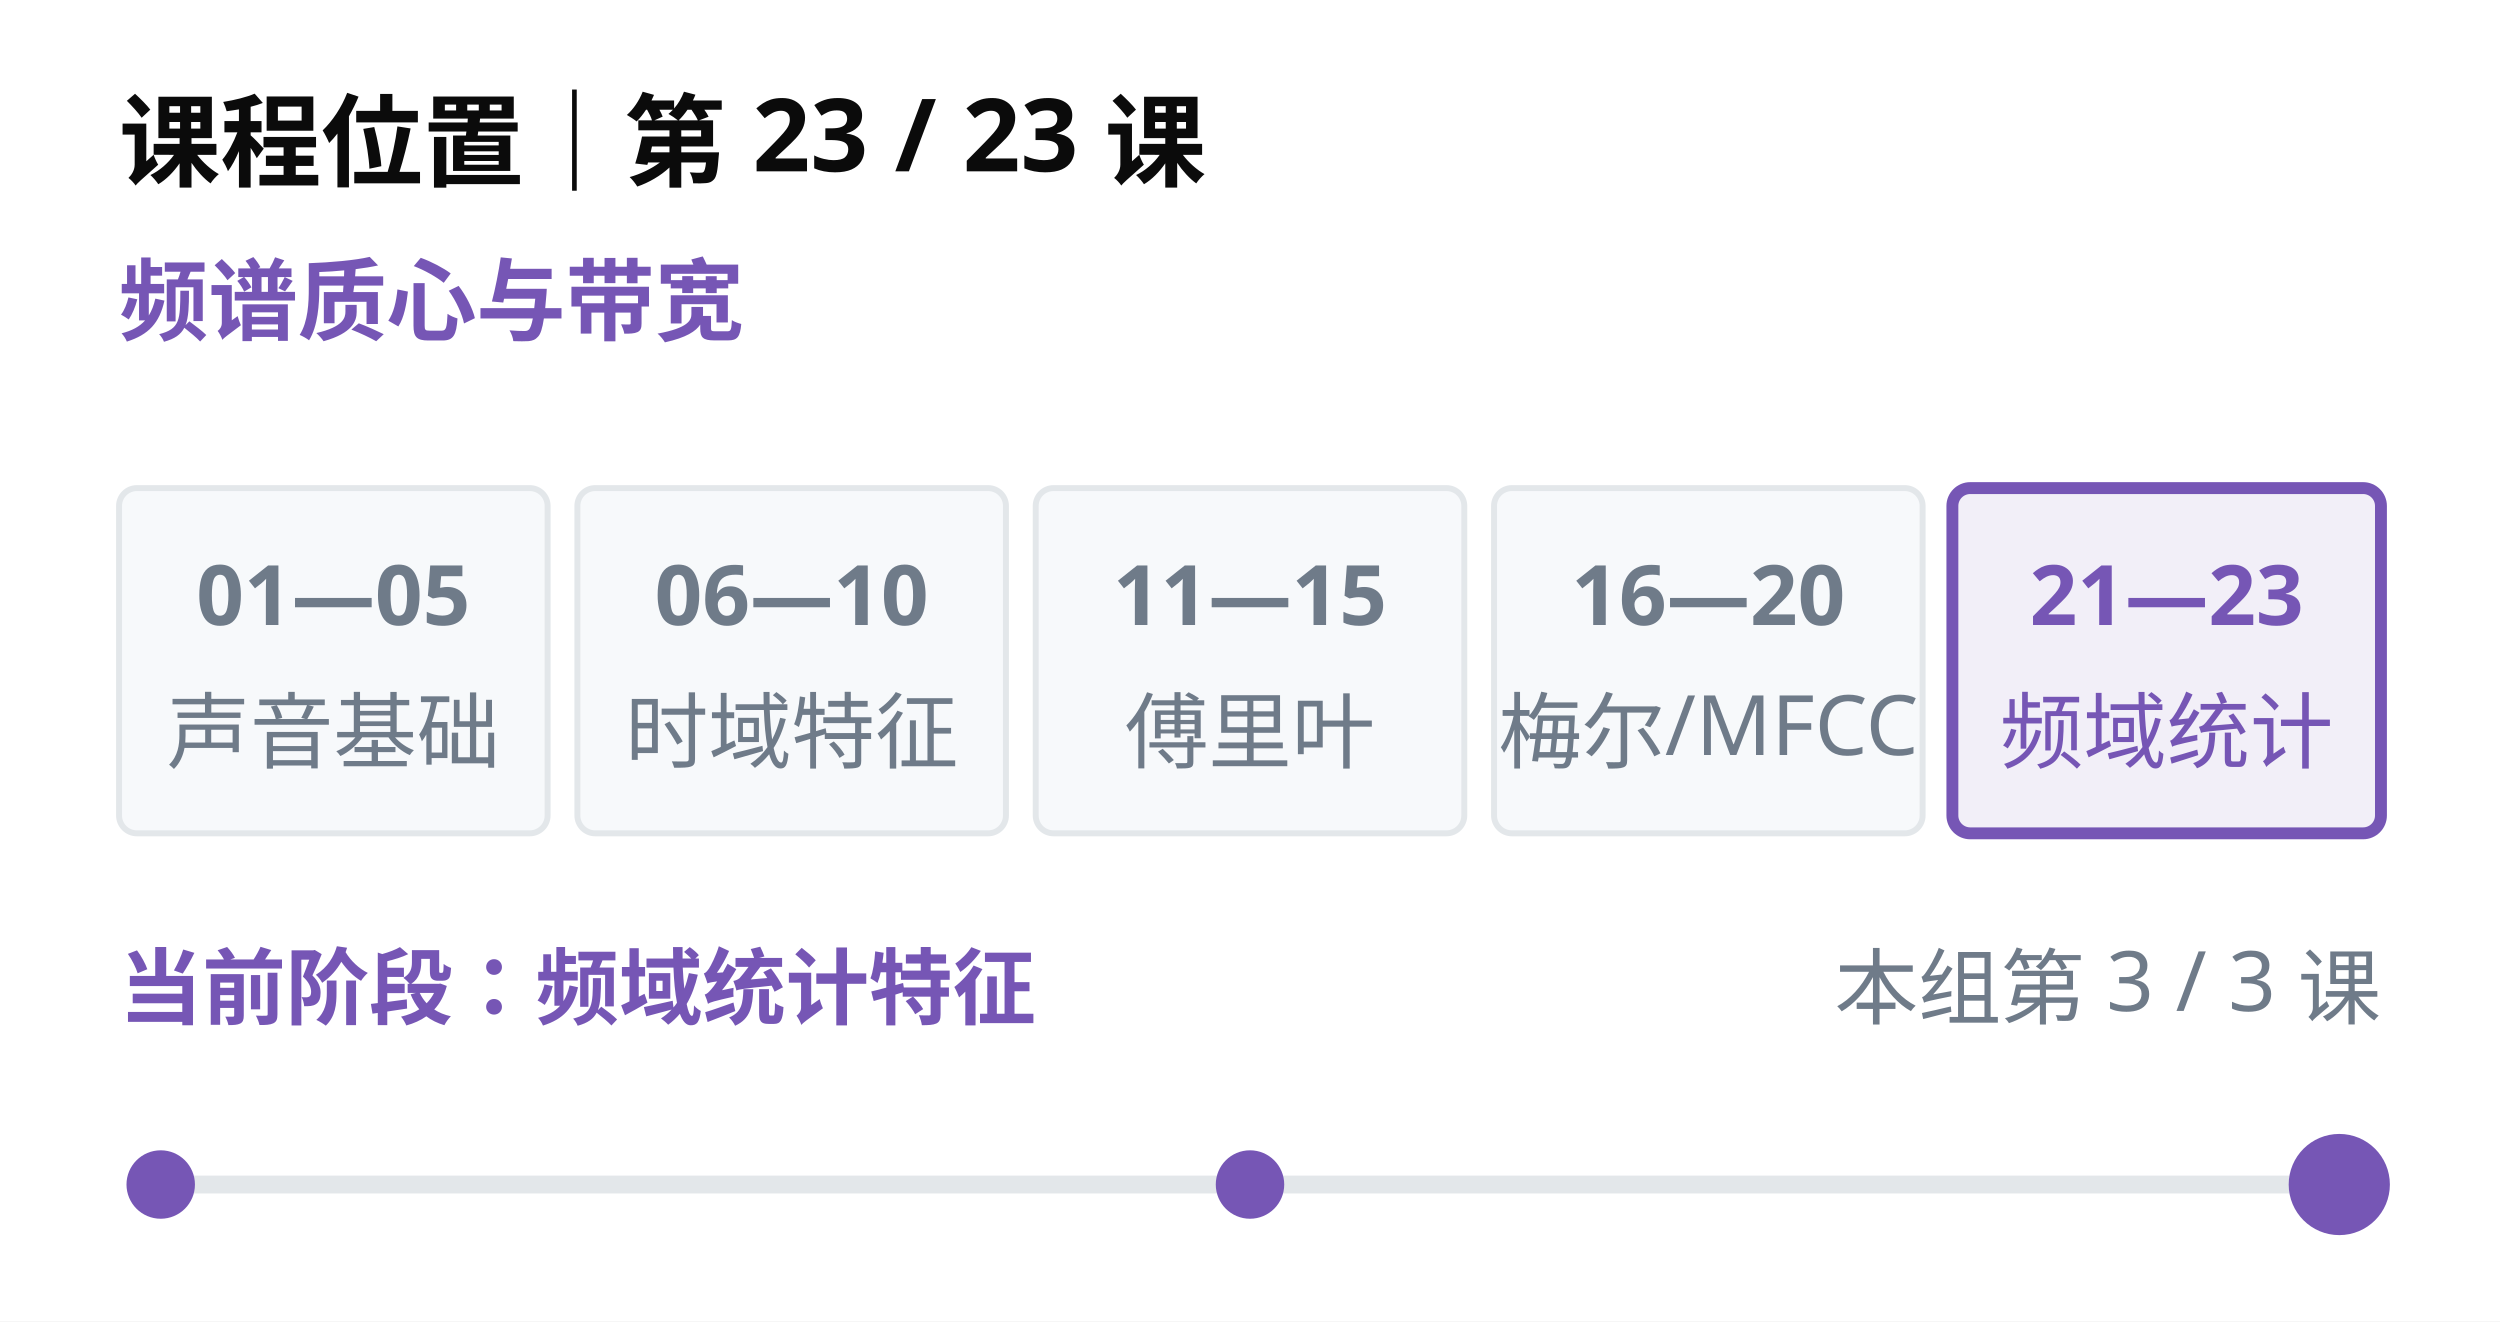
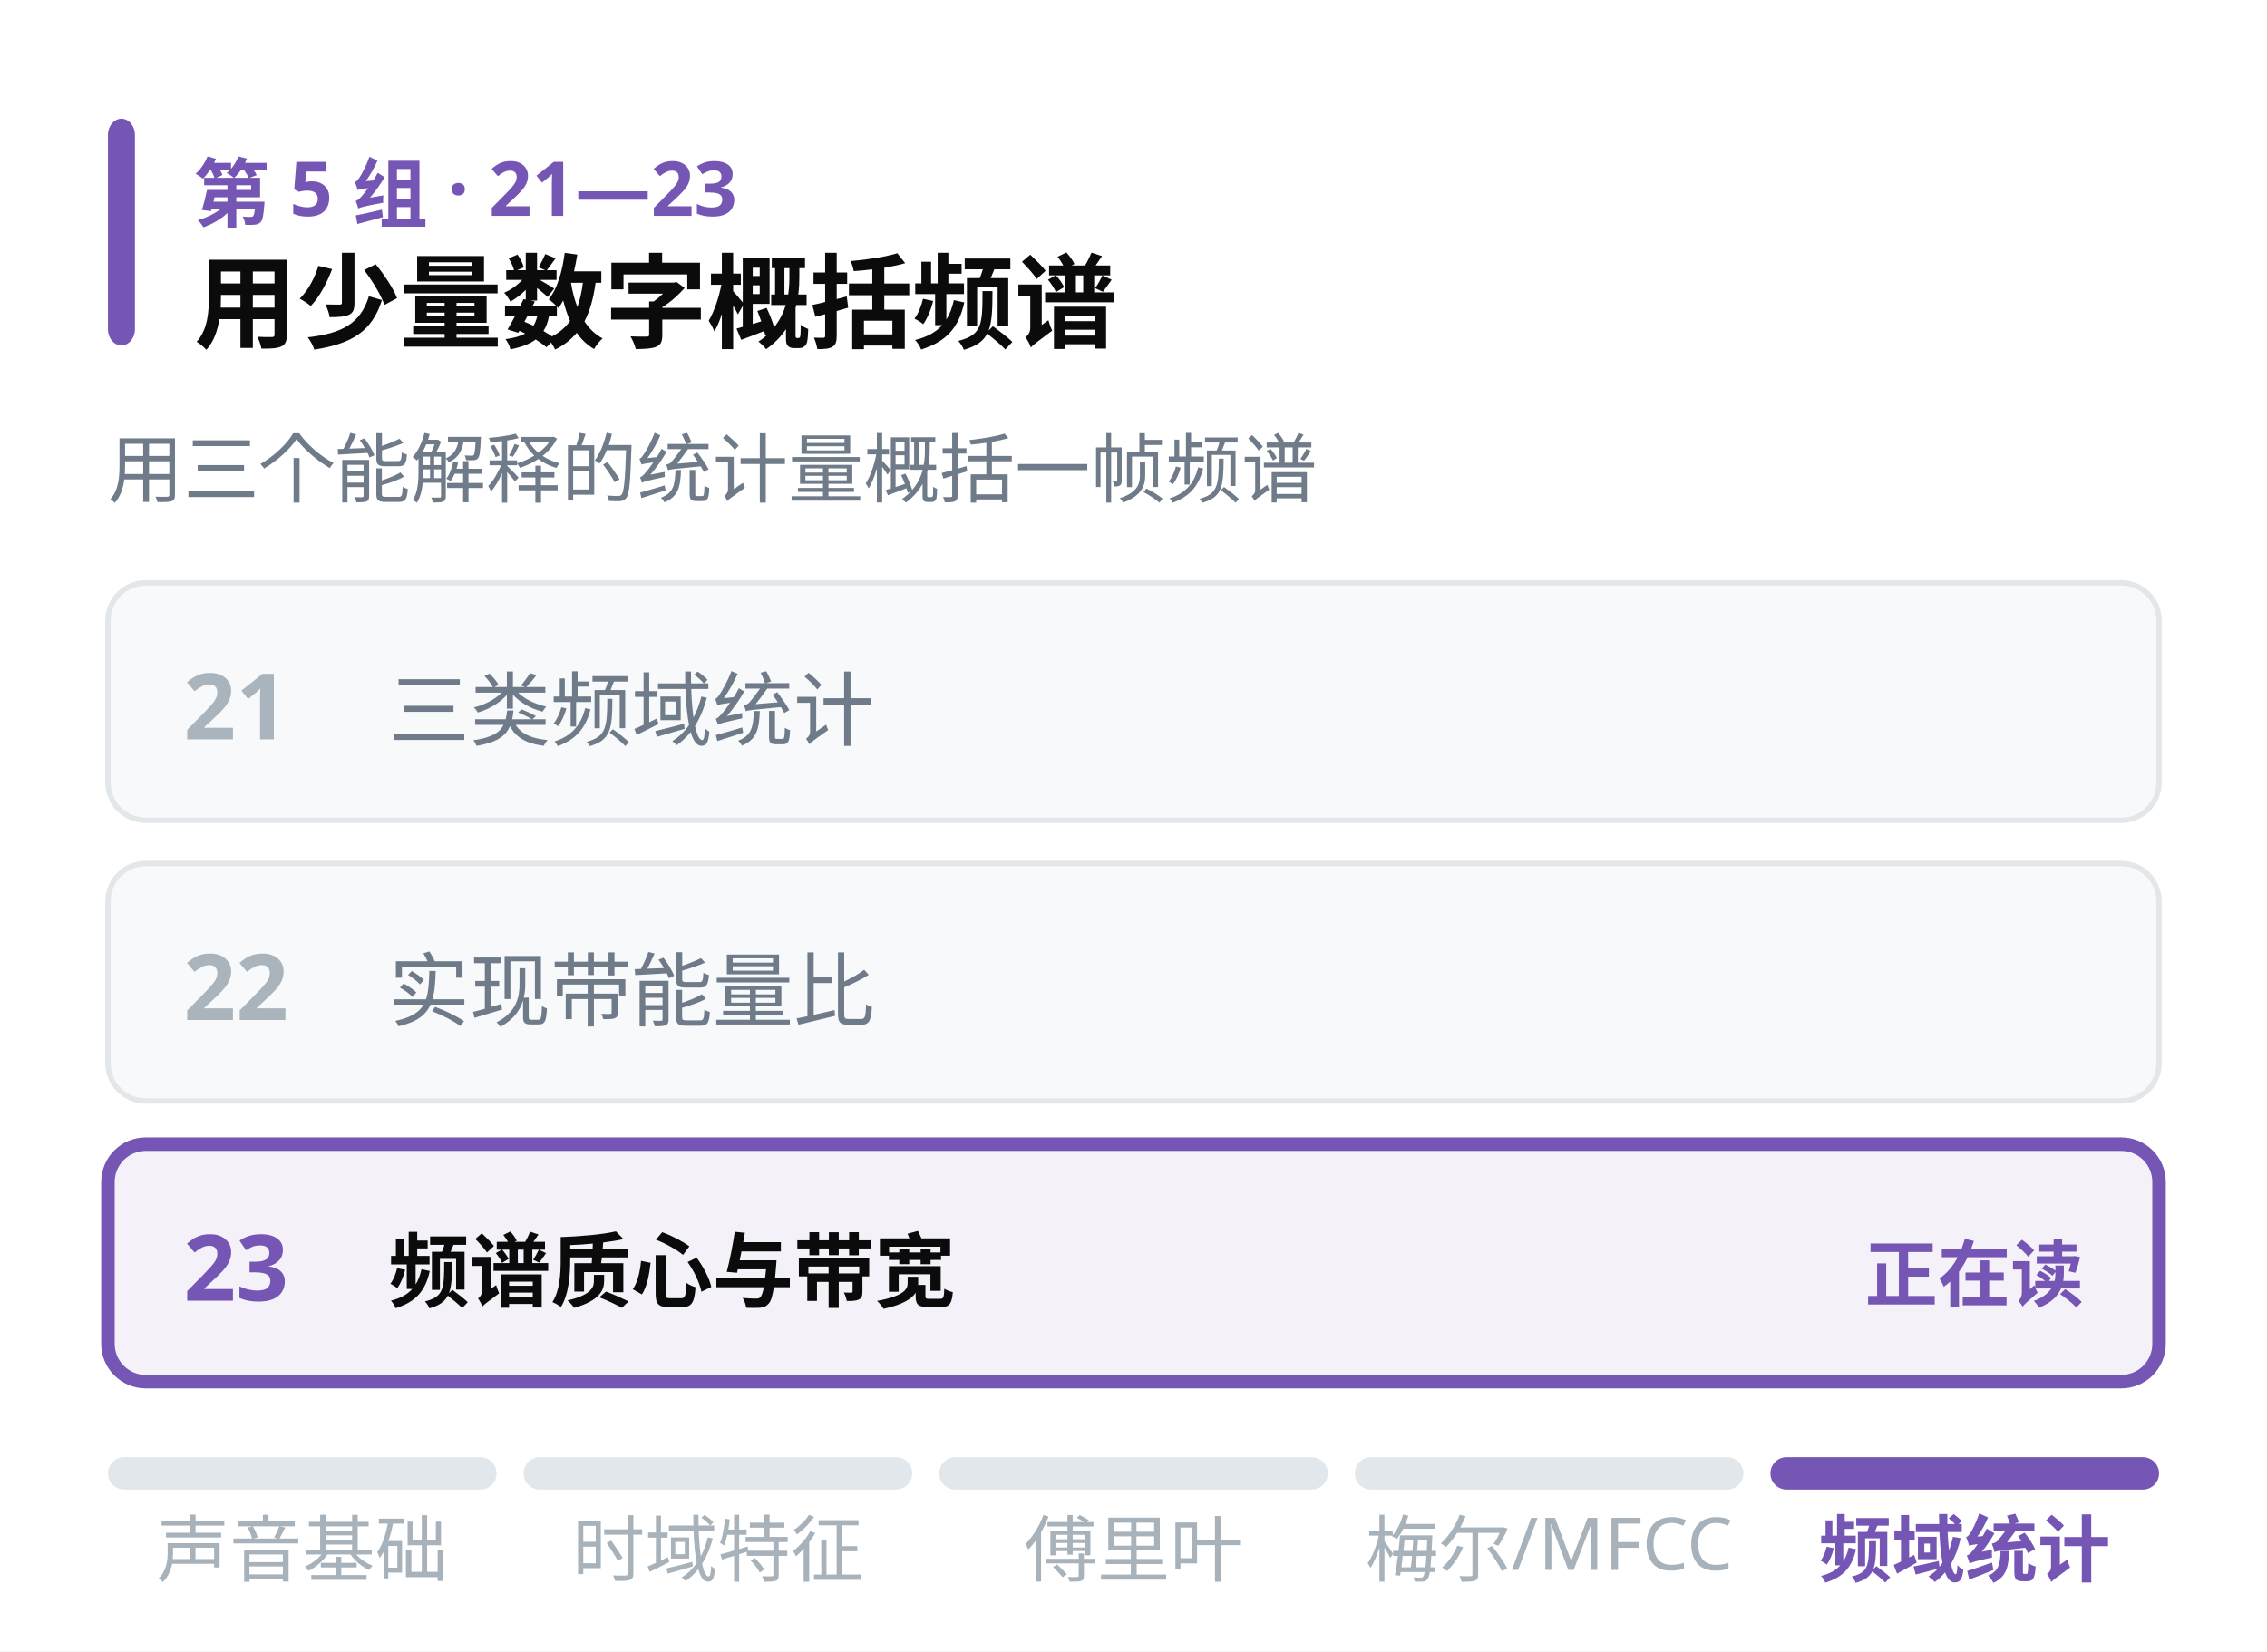
- <svg xmlns="http://www.w3.org/2000/svg" viewBox="0 0 420 222" width="420" height="222" font-family="Microsoft YaHei, PingFang SC, Noto Sans SC, Hiragino Sans GB, sans-serif" fill="#0b0b0b" role="img" aria-label="第 23 课在二十三课课程路线中的位置">
-   <rect width="420" height="222" fill="#ffffff" />
-   <text x="20" y="30" font-size="17" font-weight="700" fill="#0b0b0b" text-anchor="start">课程位置｜第 23 / 23 课</text>
-   <text x="20" y="56" font-size="15" font-weight="700" fill="#7656b5" text-anchor="start">频谱质心与带宽</text>
-   <rect x="20" y="82" width="72" height="58" rx="3" fill="#f7f9fb" stroke="#e3e7ea" stroke-width="1" />
-   <text x="56" y="105" font-size="14" font-weight="700" fill="#6f7b89" text-anchor="middle">01—05</text>
-   <text x="56" y="128" font-size="14" font-weight="400" fill="#6f7b89" text-anchor="middle">声音基础</text>
-   <rect x="97" y="82" width="72" height="58" rx="3" fill="#f7f9fb" stroke="#e3e7ea" stroke-width="1" />
-   <text x="133" y="105" font-size="14" font-weight="700" fill="#6f7b89" text-anchor="middle">06—10</text>
-   <text x="133" y="128" font-size="14" font-weight="400" fill="#6f7b89" text-anchor="middle">时域特征</text>
-   <rect x="174" y="82" width="72" height="58" rx="3" fill="#f7f9fb" stroke="#e3e7ea" stroke-width="1" />
-   <text x="210" y="105" font-size="14" font-weight="700" fill="#6f7b89" text-anchor="middle">11—15</text>
-   <text x="210" y="128" font-size="14" font-weight="400" fill="#6f7b89" text-anchor="middle">傅里叶</text>
-   <rect x="251" y="82" width="72" height="58" rx="3" fill="#f7f9fb" stroke="#e3e7ea" stroke-width="1" />
-   <text x="287" y="105" font-size="14" font-weight="700" fill="#6f7b89" text-anchor="middle">16—20</text>
-   <text x="287" y="128" font-size="14" font-weight="400" fill="#6f7b89" text-anchor="middle">梅尔/MFCC</text>
-   <rect x="328" y="82" width="72" height="58" rx="3" fill="#7656b518" stroke="#7656b5" stroke-width="2" />
-   <text x="364" y="105" font-size="14" font-weight="700" fill="#7656b5" text-anchor="middle">21—23</text>
-   <text x="364" y="128" font-size="14" font-weight="400" fill="#7656b5" text-anchor="middle">频域统计</text>
-   <text x="20" y="171" font-size="14" font-weight="700" fill="#7656b5" text-anchor="start">当前阶段：频域统计特征</text>
-   <text x="400" y="171" font-size="14" font-weight="400" fill="#6f7b89" text-anchor="end">本组第 3 / 3 课</text>
-   <line x1="27.0" y1="199.0" x2="393.0" y2="199.0" stroke="#e3e7ea" stroke-width="3" stroke-linecap="round" />
-   <circle cx="27" cy="199" r="5" fill="#7656b5" stroke="#7656b5" stroke-width="1.5" />
-   <circle cx="210" cy="199" r="5" fill="#7656b5" stroke="#7656b5" stroke-width="1.5" />
-   <circle cx="393" cy="199" r="7" fill="#7656b5" stroke="#7656b5" stroke-width="3" />
+ <svg xmlns="http://www.w3.org/2000/svg" viewBox="0 0 420 306" width="420" height="306" font-family="Microsoft YaHei, PingFang SC, Noto Sans SC, Hiragino Sans GB, sans-serif" fill="#0b0b0b" role="img" aria-label="第 23 课属于第 5 组「用少量数字概括频谱」，本组共 3 课">
+   <rect width="420" height="306" fill="#ffffff" />
+   <rect x="20" y="22" width="5" height="42" rx="3" fill="#7656b5" stroke="none" stroke-width="1" />
+   <text x="36" y="41" font-size="14" font-weight="700" fill="#7656b5" text-anchor="start">第 5 组 · 21—23</text>
+   <text x="36" y="63" font-size="19" font-weight="700" fill="#0b0b0b" text-anchor="start">用少量数字概括频谱</text>
+   <text x="20" y="92" font-size="14" font-weight="400" fill="#6f7b89" text-anchor="start">
+     <tspan x="20" dy="0">用三个能解释的统计量概括一帧频谱</tspan>
+   </text>
+   <rect x="20" y="108" width="380" height="44" rx="7" fill="#f7f9fb" stroke="#e3e7ea" stroke-width="1" />
+   <text x="34" y="137" font-size="17" font-weight="700" fill="#aab4bd" text-anchor="start">21</text>
+   <text x="72" y="137" font-size="15" font-weight="400" fill="#6f7b89" text-anchor="start">三类频域统计</text>
+   <rect x="20" y="160" width="380" height="44" rx="7" fill="#f7f9fb" stroke="#e3e7ea" stroke-width="1" />
+   <text x="34" y="189" font-size="17" font-weight="700" fill="#aab4bd" text-anchor="start">22</text>
+   <text x="72" y="189" font-size="15" font-weight="400" fill="#6f7b89" text-anchor="start">实现带能量比</text>
+   <rect x="20" y="212" width="380" height="44" rx="7" fill="#7656b514" stroke="#7656b5" stroke-width="2.5" />
+   <text x="34" y="241" font-size="17" font-weight="700" fill="#7656b5" text-anchor="start">23</text>
+   <text x="72" y="241" font-size="15" font-weight="700" fill="#0b0b0b" text-anchor="start">频谱质心与带宽</text>
+   <text x="386" y="241" font-size="13.5" font-weight="700" fill="#7656b5" text-anchor="end">正在读</text>
+   <rect x="20" y="270" width="72" height="6" rx="3" fill="#e2e7ec" stroke="none" stroke-width="1" />
+   <text x="56" y="292" font-size="13.5" font-weight="400" fill="#a8b2bb" text-anchor="middle">声音基础</text>
+   <rect x="97" y="270" width="72" height="6" rx="3" fill="#e2e7ec" stroke="none" stroke-width="1" />
+   <text x="133" y="292" font-size="13.5" font-weight="400" fill="#a8b2bb" text-anchor="middle">时域特征</text>
+   <rect x="174" y="270" width="72" height="6" rx="3" fill="#e2e7ec" stroke="none" stroke-width="1" />
+   <text x="210" y="292" font-size="13.5" font-weight="400" fill="#a8b2bb" text-anchor="middle">傅里叶</text>
+   <rect x="251" y="270" width="72" height="6" rx="3" fill="#e2e7ec" stroke="none" stroke-width="1" />
+   <text x="287" y="292" font-size="13.5" font-weight="400" fill="#a8b2bb" text-anchor="middle">梅尔/MFCC</text>
+   <rect x="328" y="270" width="72" height="6" rx="3" fill="#7656b5" stroke="none" stroke-width="1" />
+   <text x="364" y="292" font-size="13.5" font-weight="700" fill="#7656b5" text-anchor="middle">频域统计</text>
</svg>
